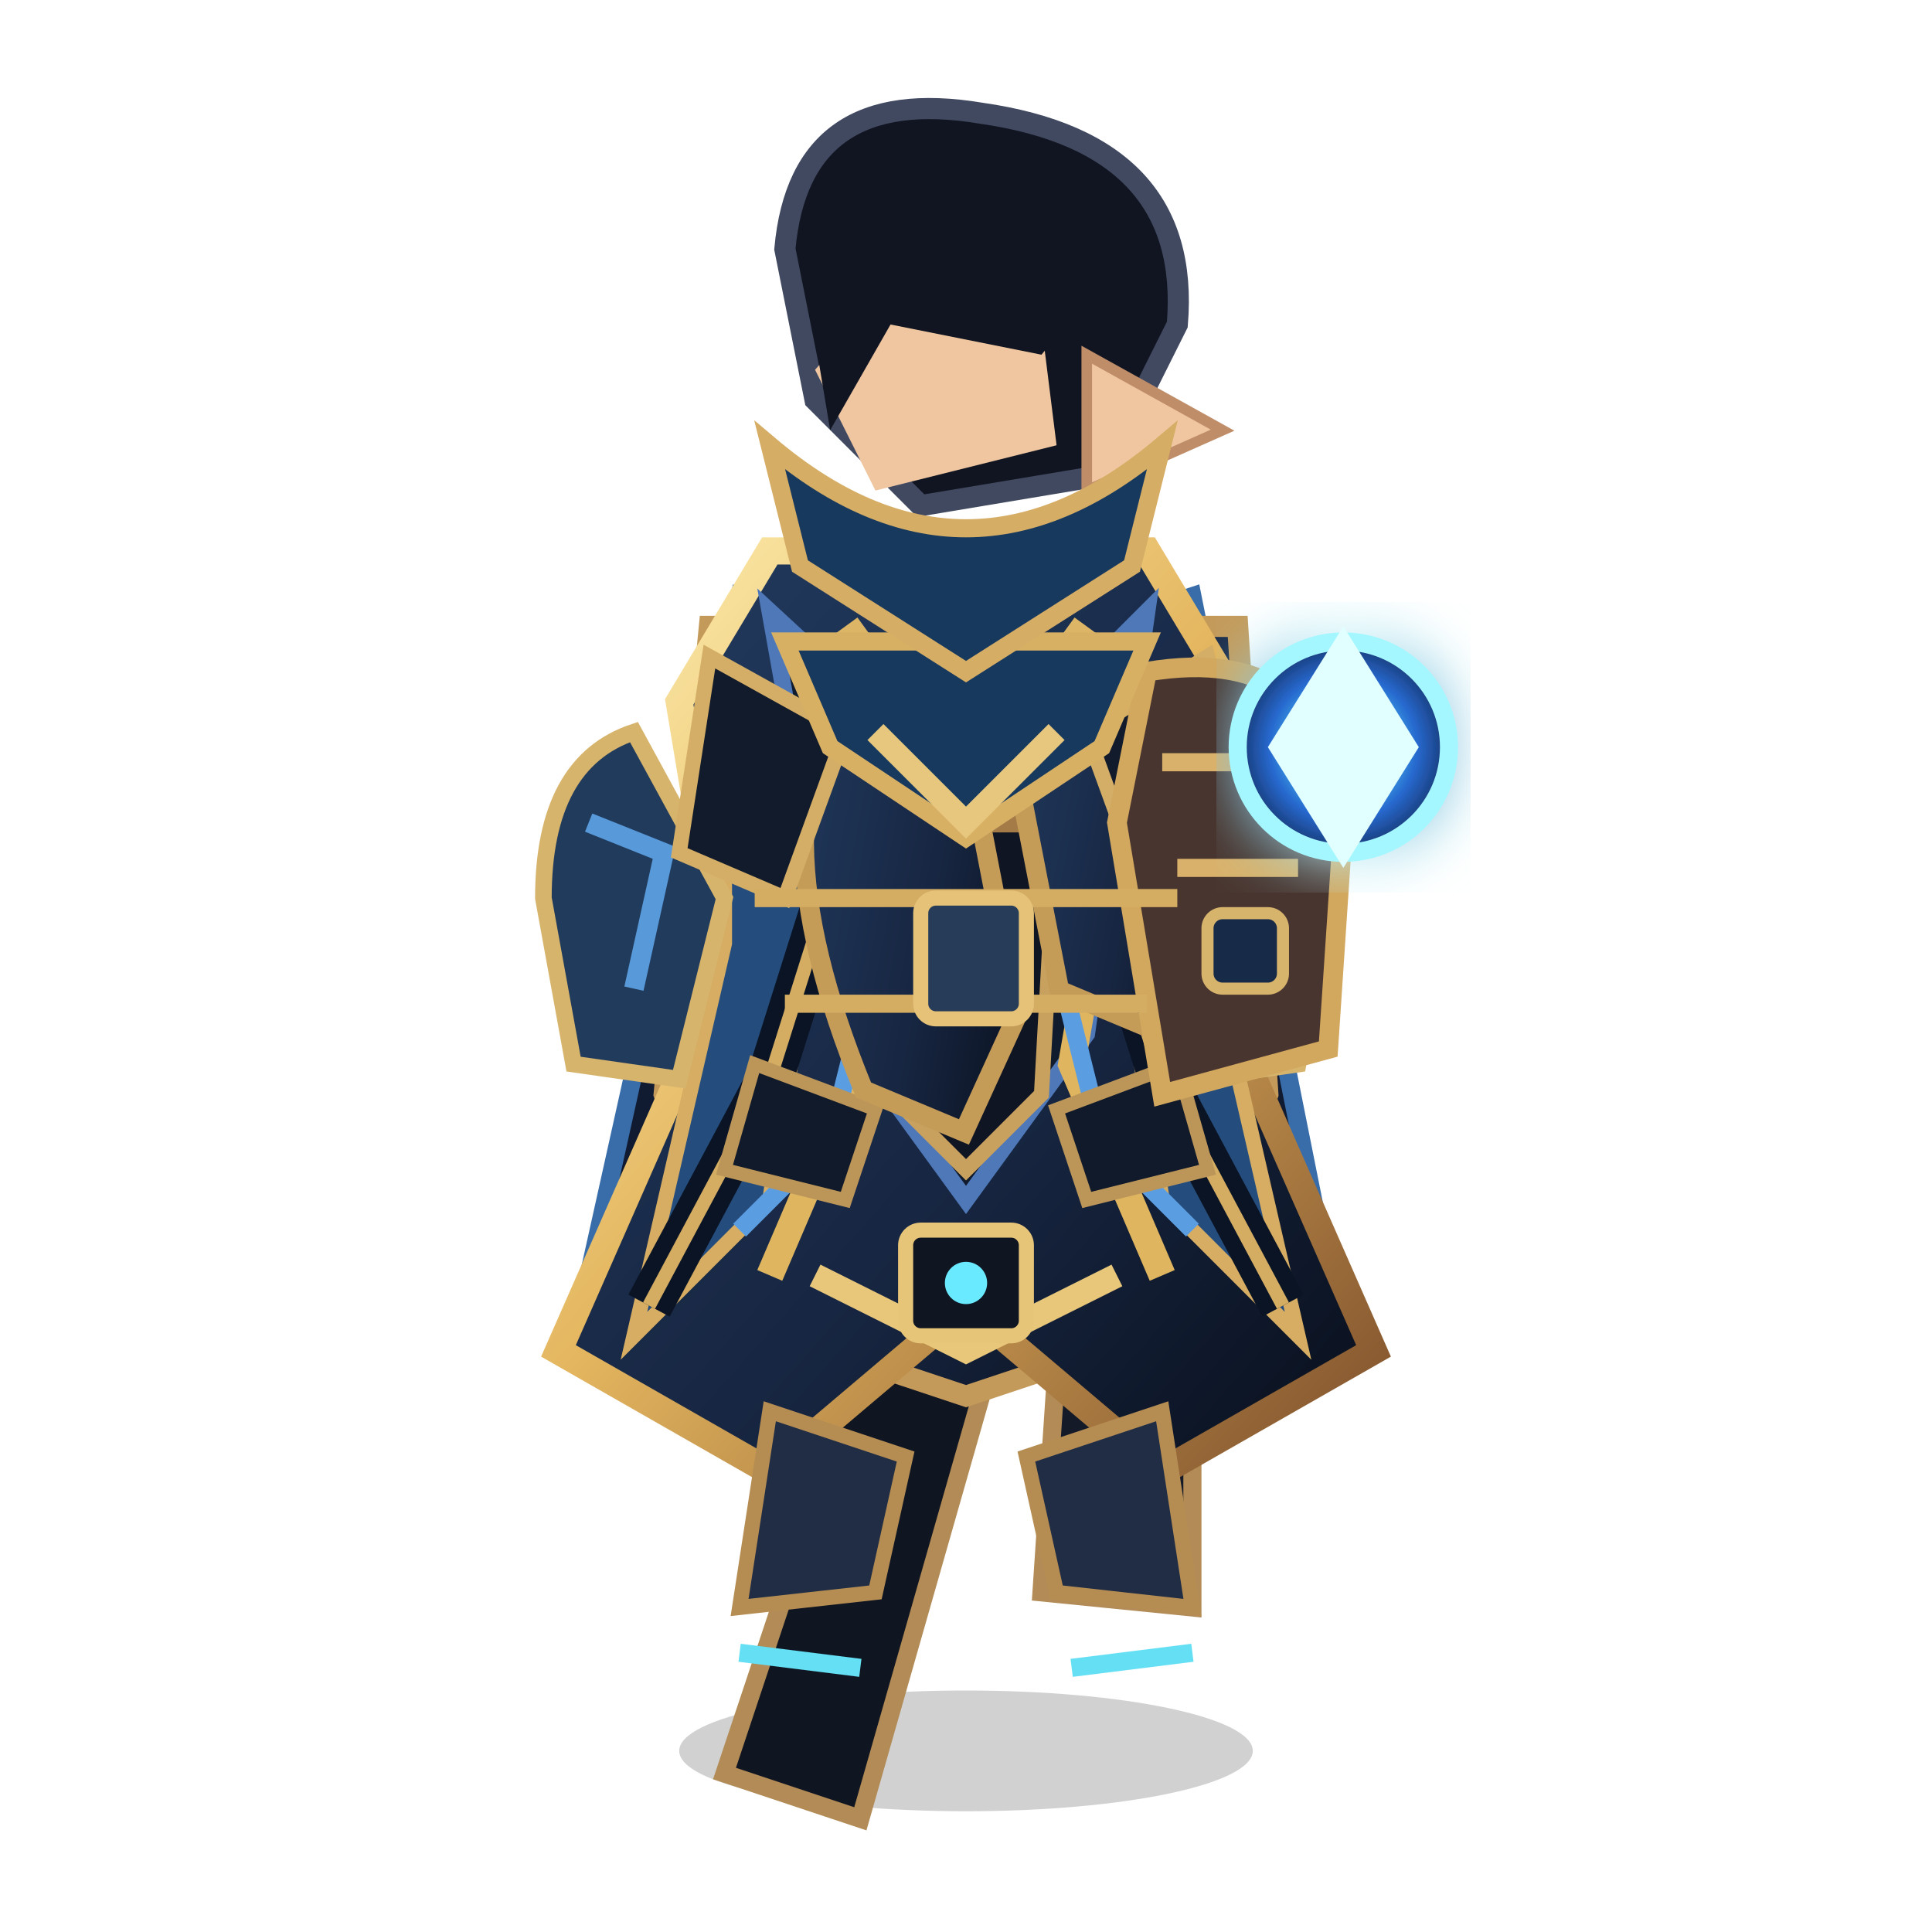
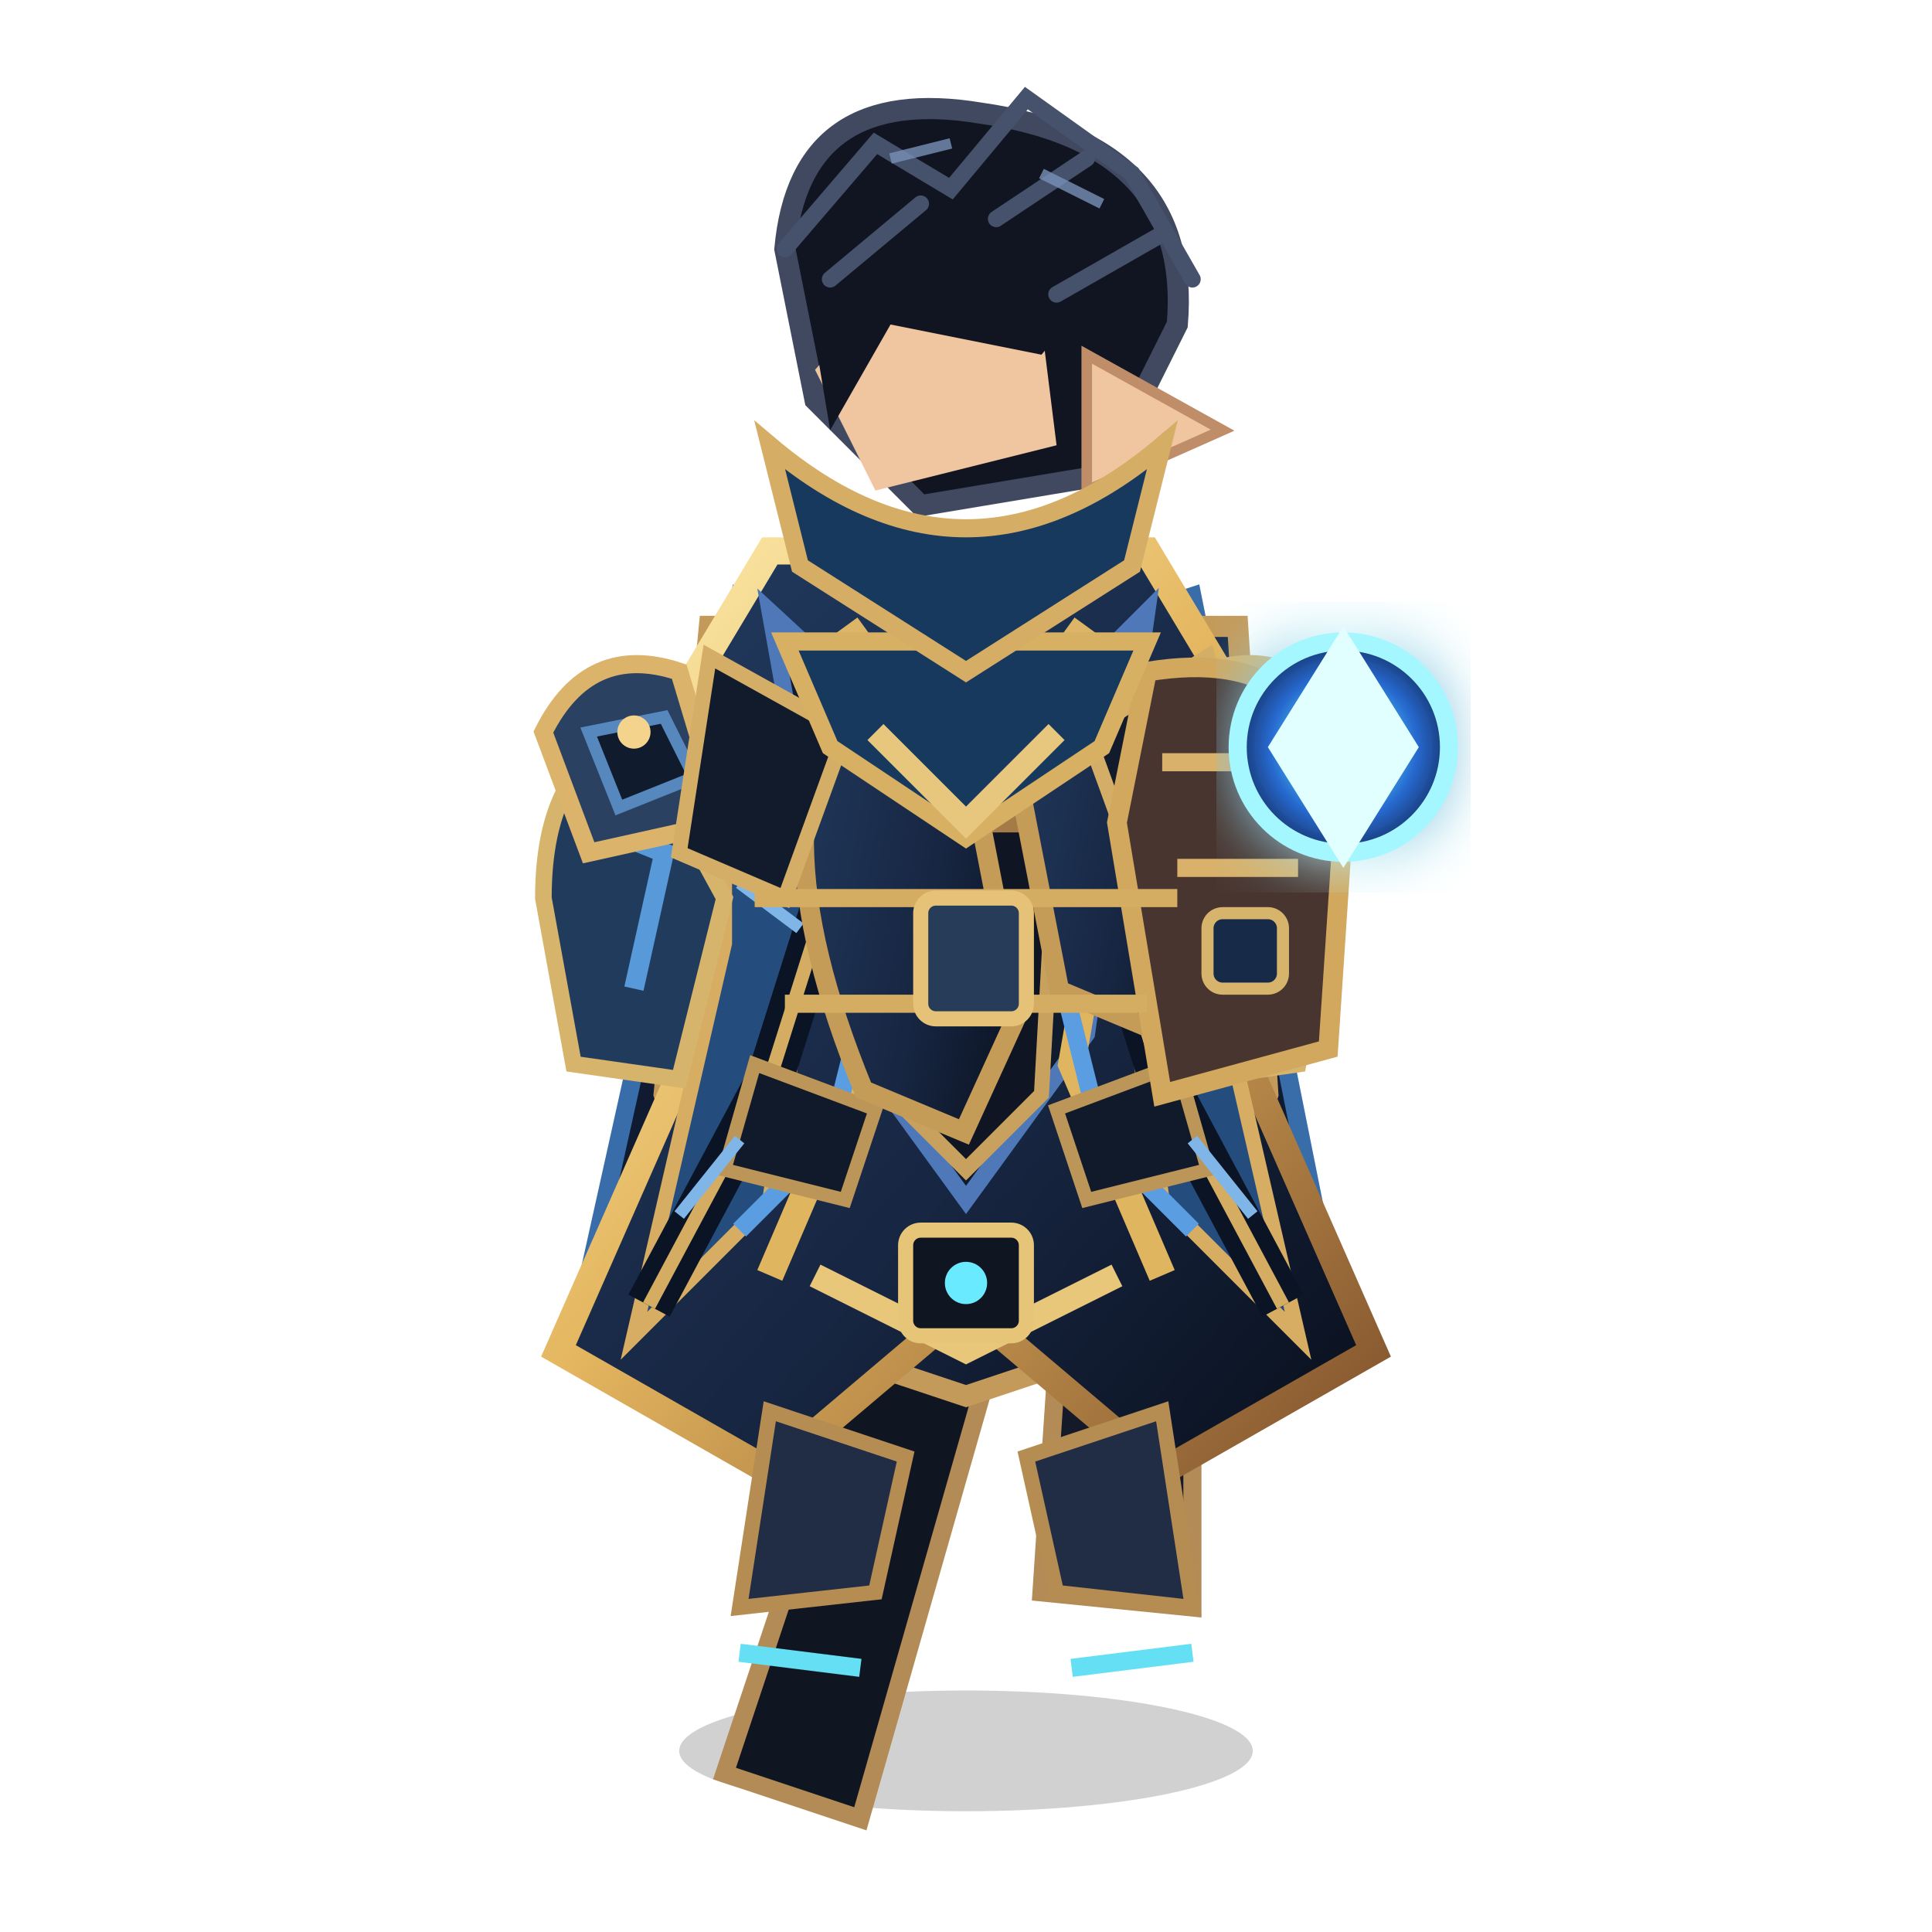
<svg xmlns="http://www.w3.org/2000/svg" width="128" height="128" viewBox="0 0 128 128" role="img" aria-label="Researcher left run frame 2">
  <defs>
    <linearGradient id="coat" x1="0" y1="0" x2="1" y2="1">
      <stop offset="0" stop-color="#223c61" />
      <stop offset=".58" stop-color="#172642" />
      <stop offset="1" stop-color="#090f1b" />
    </linearGradient>
    <linearGradient id="gold" x1="0" y1="0" x2="1" y2="1">
      <stop stop-color="#fff0b2" />
      <stop offset=".45" stop-color="#e4b65f" />
      <stop offset="1" stop-color="#80512c" />
    </linearGradient>
    <radialGradient id="orb">
      <stop stop-color="#f0ffff" />
      <stop offset=".25" stop-color="#55e9ff" />
      <stop offset=".7" stop-color="#2769cf" />
      <stop offset="1" stop-color="#18366e" />
    </radialGradient>
    <linearGradient id="skin" x1="0" y1="0" x2="1" y2="1">
      <stop stop-color="#ffe0bd" />
      <stop offset="1" stop-color="#efc6a0" />
    </linearGradient>
    <filter id="glow">
      <feGaussianBlur stdDeviation="2.1" result="b" />
      <feMerge>
        <feMergeNode in="b" />
        <feMergeNode in="SourceGraphic" />
      </feMerge>
    </filter>
  </defs>
  <ellipse cx="64" cy="116" rx="19" ry="4" fill="#000" opacity=".18" />
  <g transform="translate(0 1.5)">
    <path d="M49 38 Q64 43 79 38 L88 83 Q79 93 74 92 L64 84 L54 92 Q43 89 39 83 Z" fill="#101b31" stroke="#386da9" stroke-width="1.2" />
    <path d="M44 81 L54 87 L64 80 L74 87 L84 81" fill="none" stroke="#b58a4d" stroke-width="1" />
    <path d="M55 74 L53 101 L48 116 L57 119 L65 91 L66 75 Z" fill="#101522" stroke="#b28b56" stroke-width="1.2" />
    <path d="M65 76 L70 89 L69 104 L79 105 L79 94 L74 74 Z" fill="#151a28" stroke="#b28b56" stroke-width="1.2" />
    <path d="M47 40 L82 40 L84 71 L79 86 L64 91 L49 86 L44 71 Z" fill="url(#coat)" stroke="#c49a5a" stroke-width="1.4" />
    <path d="M51 35 L76 35 L82 45 L80 63 L91 88 L77 96 L64 85 L51 96 L37 88 L48 63 L45 45 Z" fill="url(#coat)" stroke="url(#gold)" stroke-width="1.8" />
    <path d="M51 39 L64 51 L76 39 L72 67 L64 78 L56 67 Z" fill="#101b2d" stroke="#4e78b8" stroke-width="1.1" />
    <path d="M48 49 L55 52 L51 78 L42 87 L48 61 Z M78 49 L73 52 L77 78 L86 87 L80 61 Z" fill="#244d7d" stroke="#d6ad63" stroke-width="1" />
    <path d="M56 40 L64 51 L72 40" fill="none" stroke="#dcb566" stroke-width="2" />
    <path d="M58 53 L70 53 L69 71 L64 76 L59 71 Z" fill="#101523" stroke="#c8a15e" stroke-width="1" />
    <path d="M53 46 L57 69 L51 83 M75 46 L71 69 L77 83" fill="none" stroke="#dfb65f" stroke-width="1.8" />
    <path d="M47 53 L81 53" stroke="#a47b47" stroke-width="1.3" />
    <path d="M47 44 L57 51 L51 70 L43 85 M81 44 L71 51 L77 70 L85 85" fill="none" stroke="#0a1425" stroke-width="3.1" />
    <path d="M47 44 L57 51 L51 70 L43 85 M81 44 L71 51 L77 70 L85 85" fill="none" stroke="#d4ad63" stroke-width=".9" />
    <path d="M54 54 L59 58 L55 74 L49 80 M74 54 L69 58 L73 74 L79 80" fill="none" stroke="#5b9de1" stroke-width="1.2" />
    <path d="M54 83 L64 88 L74 83" fill="none" stroke="#e8c77b" stroke-width="1.6" />
    <rect x="60" y="80" width="8" height="7" rx="1" fill="#101522" stroke="#e7c578" stroke-width="1" />
    <circle cx="64" cy="83.5" r="1.4" fill="#69eaff" />
    <path d="M42 47 Q36 49 36 58 L38 69 L45 70 L48 58 Z" fill="#213b5d" stroke="#d7b46c" stroke-width="1.1" />
    <path d="M39 53 L44 55 L42 64" fill="none" stroke="#5799d9" stroke-width="1.3" />
    <path d="M81 47 Q88 49 88 58 L86 69 L79 70 L76 58 Z" fill="#172944" stroke="#d7b46c" stroke-width="1.1" />
    <path d="M80 54 L85 56 L83 64" fill="none" stroke="#5799d9" stroke-width="1.3" />
    <path d="M50 69 L58 72 L56 78 L48 76 Z M70 72 L78 69 L80 76 L72 78 Z" fill="#111a2a" stroke="#bc9558" stroke-width=".9" />
    <path d="M51 92 L60 95 L58 104 L49 105 Z M68 95 L77 92 L79 105 L70 104 Z" fill="#202d44" stroke="#b58d53" stroke-width="1" />
    <path d="M49 108 L57 109 M71 109 L79 108" stroke="#64dff4" stroke-width="1.2" />
+     <path d="M45 43 Q39 41 36 47 L39 55 L48 53 Z M80 43 Q86 41 89 47 L86 55 L77 53 Z" fill="#2b4162" stroke="#dcb36b" stroke-width="1.2" />
+     <path d="M39 47 L44 46 L46 50 L41 52 Z M81 46 L86 47 L84 52 L79 50 Z" fill="#101b2e" stroke="#5688bd" stroke-width=".8" />
+     <circle cx="42" cy="47" r="1.1" fill="#f4d38d" />
+     <circle cx="84" cy="47" r="1.1" fill="#f4d38d" />
+     <path d="M49 57 L53 60 M79 57 L75 60 M49 74 L45 79 M79 74 L83 79" stroke="#80b5e8" stroke-width=".8" />
    <g transform="rotate(-11 64 48)">
      <path d="M58 42 Q49 49 53 69 L59 73 L64 66 L64 49 Z" fill="url(#coat)" stroke="#c59b58" stroke-width="1.3" />
      <path d="M70 43 Q80 48 77 62 L73 69 L67 65 L67 50 Z" fill="url(#coat)" stroke="#c59b58" stroke-width="1.3" />
    </g>
    <path d="M47 42 L56 47 L52 58 L45 55 Z M80 42 L72 47 L76 58 L83 55 Z" fill="#121b2b" stroke="#d4ae66" stroke-width="1" />
    <path d="M76 43 Q88 41 89 53 L88 68 L77 71 L74 53 Z" fill="#49352f" stroke="#d2a75e" stroke-width="1.3" />
    <path d="M77 49 L87 49 M78 56 L86 56" stroke="#d9b16a" stroke-width="1.2" />
    <rect x="80" y="59" width="5" height="5" rx="1" fill="#172b48" stroke="#d7b46c" stroke-width=".8" />
    <path d="M52 41 L76 41 L73 48 L64 54 L55 48 Z" fill="#17395e" stroke="#d8b064" stroke-width="1.2" />
    <path d="M58 47 L64 53 L70 47" fill="none" stroke="#e6c77d" stroke-width="1.5" />
    <path d="M50 58 L78 58 M52 65 L76 65" stroke="#d4ad63" stroke-width="1.2" />
    <rect x="61" y="58" width="7" height="8" rx="1" fill="#273c58" stroke="#e5c277" stroke-width="1" />
    <path d="M52 15 Q53 4 65 6 Q79 8 78 20 L73 30 L61 32 L54 25 Z" fill="#111521" stroke="#414960" stroke-width="1.4" />
    <path d="M72 22 L81 27 L72 31 Z" fill="#efc6a0" stroke="#c08d69" stroke-width=".7" />
    <path d="M54 23 Q60 16 69 20 L70 28 L58 31 Z" fill="#efc6a0" />
    <path d="M53 15 Q63 5 74 16 L69 22 L59 20 L55 27 Z" fill="#111521" />
+     <path d="M52 15 L58 8 L63 11 L68 5 L75 10 L79 17 M55 17 L61 12 M66 13 L72 9 M70 18 L77 14" fill="none" stroke="#46516c" stroke-width="1.1" stroke-linecap="round" />
+     <path d="M59 9 L63 8 M69 10 L73 12" fill="none" stroke="#7890b7" stroke-width=".7" opacity=".8" />
    <path d="M51 28 Q64 39 77 28 L75 36 L64 43 L53 36 Z" fill="#17395e" stroke="#d6ad65" stroke-width="1.2" />
    <g filter="url(#glow)">
      <circle cx="89" cy="48" r="7" fill="url(#orb)" stroke="#a5f7ff" stroke-width="1.2" />
      <path d="M84 48 L89 40 L94 48 L89 56 Z" fill="#e2ffff" />
    </g>
  </g>
</svg>
